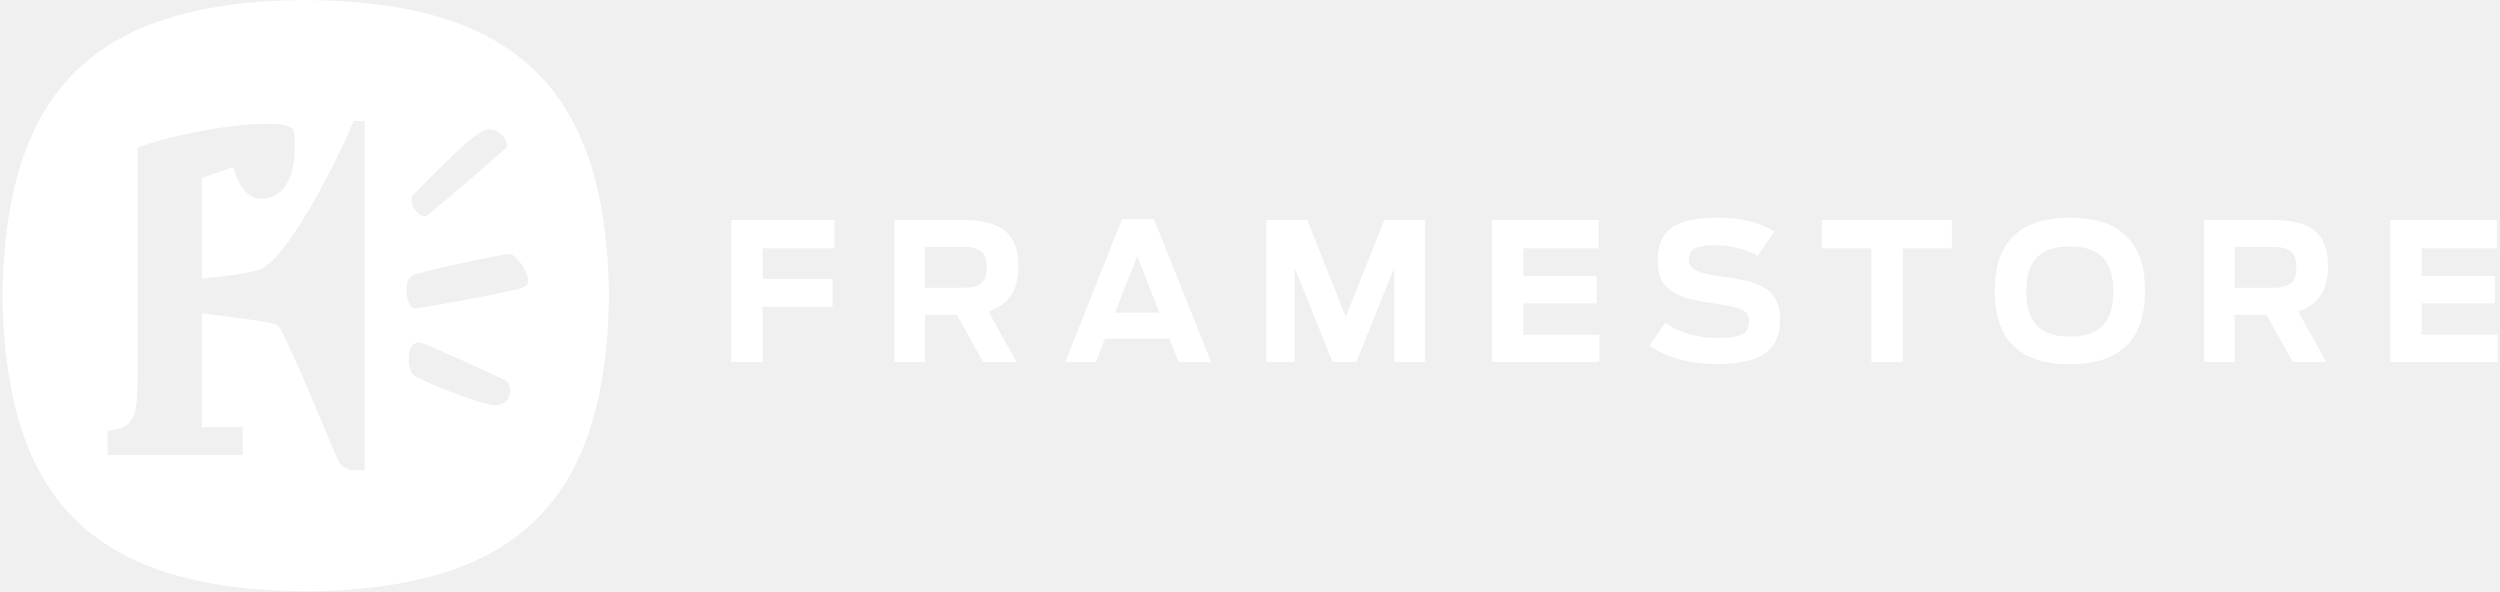
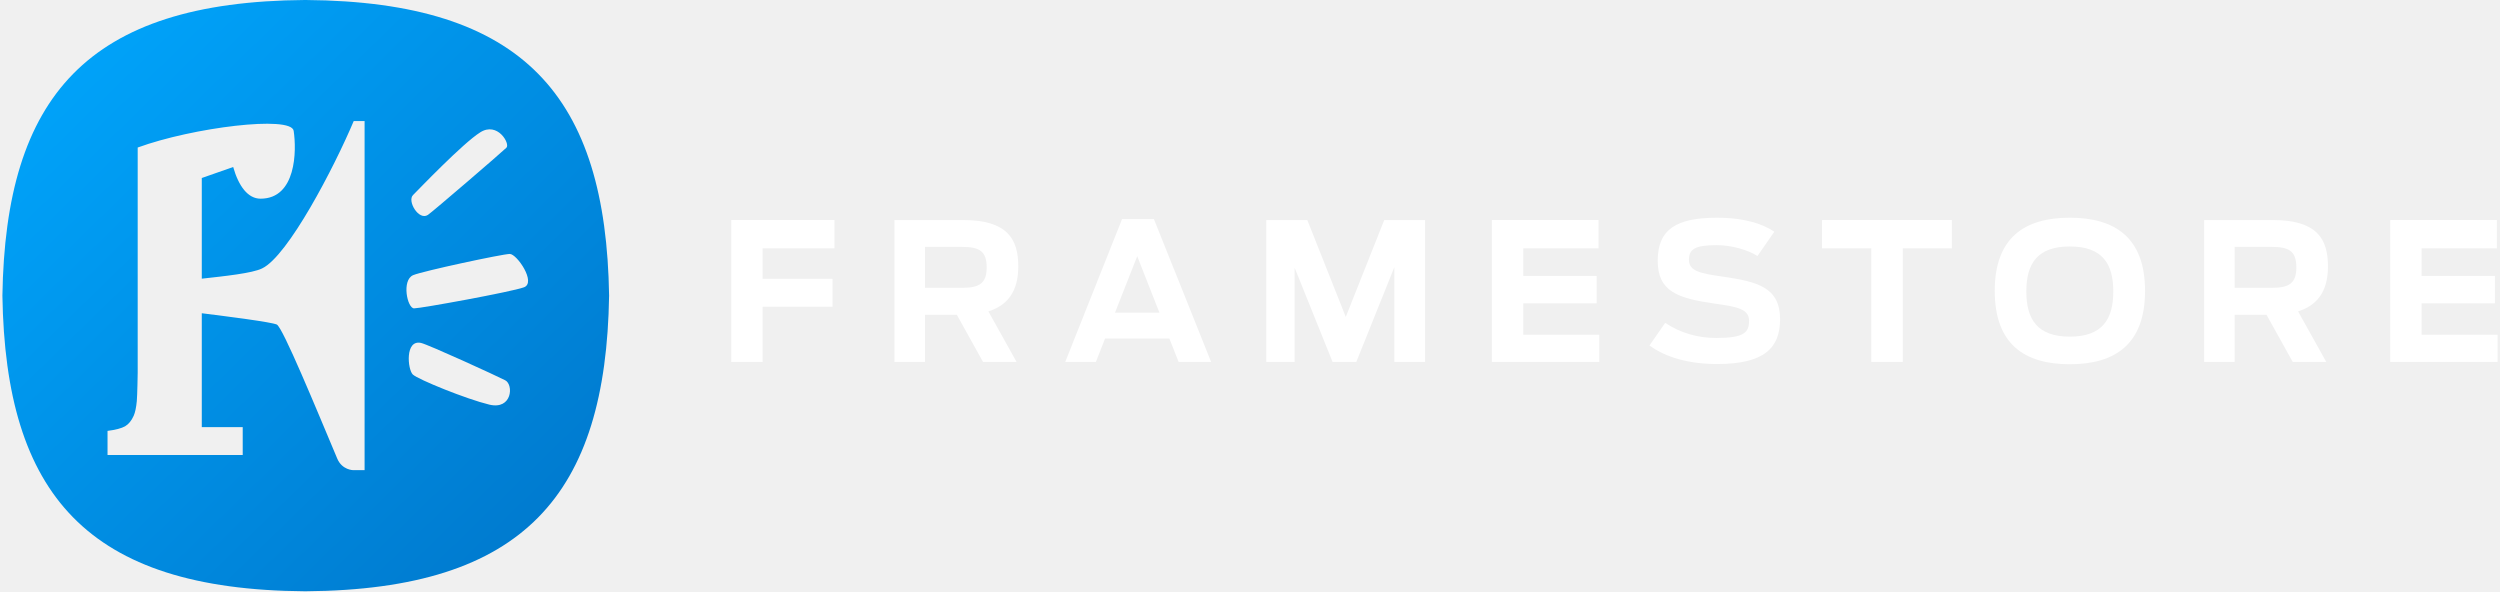
<svg xmlns="http://www.w3.org/2000/svg" id="body_1" width="630" height="149" viewBox="0 0 630 149">
+   <defs>
+     <linearGradient id="fsBlueGrad" x1="0%" y1="0%" x2="100%" y2="100%">
+       <stop offset="0%" stop-color="#00A8FF" />
+       <stop offset="100%" stop-color="#0075C9" />
+     </linearGradient>
+   </defs>
  <g transform="matrix(0.6287901 0 0 0.6287901 0.6049188 -0)">
    <g>
      <g>
        <path d="M292.096 88.184L333.462 88.184L333.462 99.536L304.677 99.536L304.677 111.739L332.686 111.739L332.686 122.934L304.677 122.934L304.677 145.051L292.096 145.051L292.096 88.184" stroke="none" fill="#ffffff" fill-rule="nonzero" />
        <path d="M382.517 126.169L369.757 126.169L369.757 145.051L357.501 145.051L357.501 88.184L384.963 88.184C 402.837 88.184 407.133 95.861 407.133 106.741C 407.133 114.575 404.602 121.801 395.16 124.794L395.16 124.794L406.449 145.052L393.008 145.052L382.517 126.169zM384.574 115.352C 391.411 115.352 394.468 113.672 394.468 107.213C 394.468 100.618 391.57 98.939 384.428 98.939L384.428 98.939L369.757 98.939L369.757 115.353L384.574 115.353z" stroke="none" fill="#ffffff" fill-rule="nonzero" />
        <path d="M448.729 87.795L461.489 87.795L484.415 145.051L471.382 145.051L467.696 135.683L441.914 135.683L438.238 145.051L425.951 145.051L448.729 87.795zM463.705 125.318L454.8 102.675L445.895 125.318L463.705 125.318z" stroke="none" fill="#ffffff" fill-rule="nonzero" />
        <path d="M506.531 88.184L522.967 88.184L538.383 127.009L553.8 88.184L570.161 88.184L570.161 145.051L557.854 145.051L557.854 107.066L542.604 145.051L533.091 145.051L517.884 107.286L517.884 145.051L506.531 145.051L506.531 88.184" stroke="none" fill="#ffffff" fill-rule="nonzero" />
        <path d="M596.941 88.184L639.684 88.184L639.684 99.536L609.522 99.536L609.522 110.595L638.928 110.595L638.928 121.559L609.522 121.559L609.522 134.15L639.978 134.15L639.978 145.051L596.941 145.051L596.941 88.184" stroke="none" fill="#ffffff" fill-rule="nonzero" />
        <path d="M660.1 138.445L666.401 129.392C 672.45 133.456 679.506 135.452 686.795 135.452C 697.948 135.452 700.007 133.299 700.007 128.553C 700.007 123.859 695.26 122.934 686.501 121.716C 671.315 119.564 663.397 116.801 663.397 104.462C 663.397 91.797 671.063 87.26 687.11 87.26C 698.704 87.26 705.761 89.948 710.131 92.868L710.131 92.868L703.367 102.613C 699.755 100.229 693.096 98.245 686.984 98.245C 678.078 98.245 675.916 100.01 675.916 104.136C 675.916 108.736 680.599 109.597 689.631 110.888C 703.284 112.894 712.441 115.11 712.441 127.922C 712.441 139.422 706.14 145.892 687.195 145.892C 675.915 145.892 666.526 143.202 660.1 138.445" stroke="none" fill="#ffffff" fill-rule="nonzero" />
        <path d="M748.986 99.536L729.242 99.536L729.242 88.184L781.289 88.184L781.289 99.536L761.63 99.536L761.63 145.051L748.986 145.051L748.986 99.536" stroke="none" fill="#ffffff" fill-rule="nonzero" />
        <path d="M798.471 116.57C 798.471 95.23 810.443 87.249 828.547 87.249C 846.652 87.249 858.709 95.23 858.709 116.57C 858.709 137.994 846.652 145.975 828.547 145.975C 810.442 145.975 798.471 137.994 798.471 116.57M845.98 116.801C 845.98 105.679 841.611 98.78 828.546 98.78C 815.503 98.78 811.134 105.68 811.134 116.801C 811.134 127.922 815.503 134.916 828.546 134.916C 841.611 134.916 845.98 127.922 845.98 116.801" stroke="none" fill="#ffffff" fill-rule="nonzero" />
        <path d="M907.395 126.169L894.624 126.169L894.624 145.051L882.379 145.051L882.379 88.184L909.831 88.184C 927.727 88.184 932.011 95.861 932.011 106.741C 932.011 114.575 929.49 121.801 920.039 124.794L920.039 124.794L931.339 145.052L917.897 145.052L907.395 126.169zM909.453 115.352C 916.259 115.352 919.346 113.672 919.346 107.213C 919.346 100.618 916.448 98.939 909.307 98.939L909.307 98.939L894.624 98.939L894.624 115.353L909.453 115.353z" stroke="none" fill="#ffffff" fill-rule="nonzero" />
        <path d="M956.963 88.184L999.705 88.184L999.705 99.536L969.544 99.536L969.544 110.595L998.929 110.595L998.929 121.559L969.544 121.559L969.544 134.15L1000 134.15L1000 145.051L956.963 145.051L956.963 88.184" stroke="none" fill="#ffffff" fill-rule="nonzero" />
-         <path d="M121.568 0L121.368 0L121.18 0C 33.899 0.641 1.249 38.867 0 118.481C 1.249 198.085 33.899 236.333 121.18 236.962L121.18 236.962L121.368 236.962L121.568 236.962C 209.248 236.332 241.897 198.084 243.147 118.481C 241.897 38.867 209.248 0.641 121.568 0zM164.563 78.176C 166.947 75.792 184.538 57.404 191.51 53.034C 198.473 48.623 203.576 57.644 202.001 59.188C 200.415 60.785 172.365 84.918 170.517 86.136C 166.862 88.53 162.146 80.549 164.563 78.176zM145.155 188.424L140.618 188.424C 140.618 188.424 136.144 188.424 134.191 183.781C 125.863 163.996 112.316 131.042 109.953 130.054C 107.39 129.003 90.64 126.893 79.907 125.537L79.907 125.537L79.907 171.179L96.311 171.179L96.311 182.353L42.133 182.353L42.133 172.691C 45.409 172.271 47.751 171.641 49.169 170.842C 50.587 170.003 51.732 168.595 52.613 166.642C 53.191 165.339 53.621 163.366 53.863 160.761C 54.093 158.24 54.219 149.419 54.219 149.419L54.219 149.419L54.219 59.125C 76.316 51.06 115.76 46.197 116.726 52.415C 117.955 60.438 117.755 79.625 103.452 79.625C 98.359 79.625 94.663 74.563 92.489 66.928C 90.356 67.705 79.907 71.339 79.907 71.339L79.907 71.339L79.907 111.687C 88.834 110.699 100.165 109.513 104.061 107.581C 114.468 102.655 133.025 66.97 140.796 48.518L140.796 48.518L145.154 48.518L145.154 188.424zM195.165 162.169C 185.986 159.964 166.558 152.066 164.478 150.092C 162.388 148.054 161.286 136.02 167.765 137.438C 170.685 138.078 198.094 150.638 201.507 152.402C 204.931 154.166 204.322 164.332 195.165 162.169M208.995 115.152C 203.891 117 167.724 123.585 164.993 123.585C 162.262 123.585 159.91 112.264 164.626 110.269C 168.522 108.631 200.5 101.773 203.355 101.773C 206.202 101.773 214.109 113.325 208.995 115.152" stroke="none" fill="#ffffff" fill-rule="nonzero" />
+         <path d="M121.568 0L121.368 0L121.18 0C 33.899 0.641 1.249 38.867 0 118.481C 1.249 198.085 33.899 236.333 121.18 236.962L121.18 236.962L121.368 236.962L121.568 236.962C 209.248 236.332 241.897 198.084 243.147 118.481C 241.897 38.867 209.248 0.641 121.568 0zM164.563 78.176C 166.947 75.792 184.538 57.404 191.51 53.034C 198.473 48.623 203.576 57.644 202.001 59.188C 200.415 60.785 172.365 84.918 170.517 86.136C 166.862 88.53 162.146 80.549 164.563 78.176zM145.155 188.424L140.618 188.424C 140.618 188.424 136.144 188.424 134.191 183.781C 125.863 163.996 112.316 131.042 109.953 130.054C 107.39 129.003 90.64 126.893 79.907 125.537L79.907 125.537L79.907 171.179L96.311 171.179L96.311 182.353L42.133 182.353L42.133 172.691C 45.409 172.271 47.751 171.641 49.169 170.842C 50.587 170.003 51.732 168.595 52.613 166.642C 53.191 165.339 53.621 163.366 53.863 160.761C 54.093 158.24 54.219 149.419 54.219 149.419L54.219 149.419L54.219 59.125C 76.316 51.06 115.76 46.197 116.726 52.415C 117.955 60.438 117.755 79.625 103.452 79.625C 98.359 79.625 94.663 74.563 92.489 66.928C 90.356 67.705 79.907 71.339 79.907 71.339L79.907 71.339L79.907 111.687C 88.834 110.699 100.165 109.513 104.061 107.581C 114.468 102.655 133.025 66.97 140.796 48.518L140.796 48.518L145.154 48.518L145.154 188.424zM195.165 162.169C 185.986 159.964 166.558 152.066 164.478 150.092C 162.388 148.054 161.286 136.02 167.765 137.438C 170.685 138.078 198.094 150.638 201.507 152.402C 204.931 154.166 204.322 164.332 195.165 162.169M208.995 115.152C 203.891 117 167.724 123.585 164.993 123.585C 162.262 123.585 159.91 112.264 164.626 110.269C 168.522 108.631 200.5 101.773 203.355 101.773C 206.202 101.773 214.109 113.325 208.995 115.152" stroke="none" fill="url(#fsBlueGrad)" fill-rule="nonzero" />
      </g>
    </g>
  </g>
</svg>
